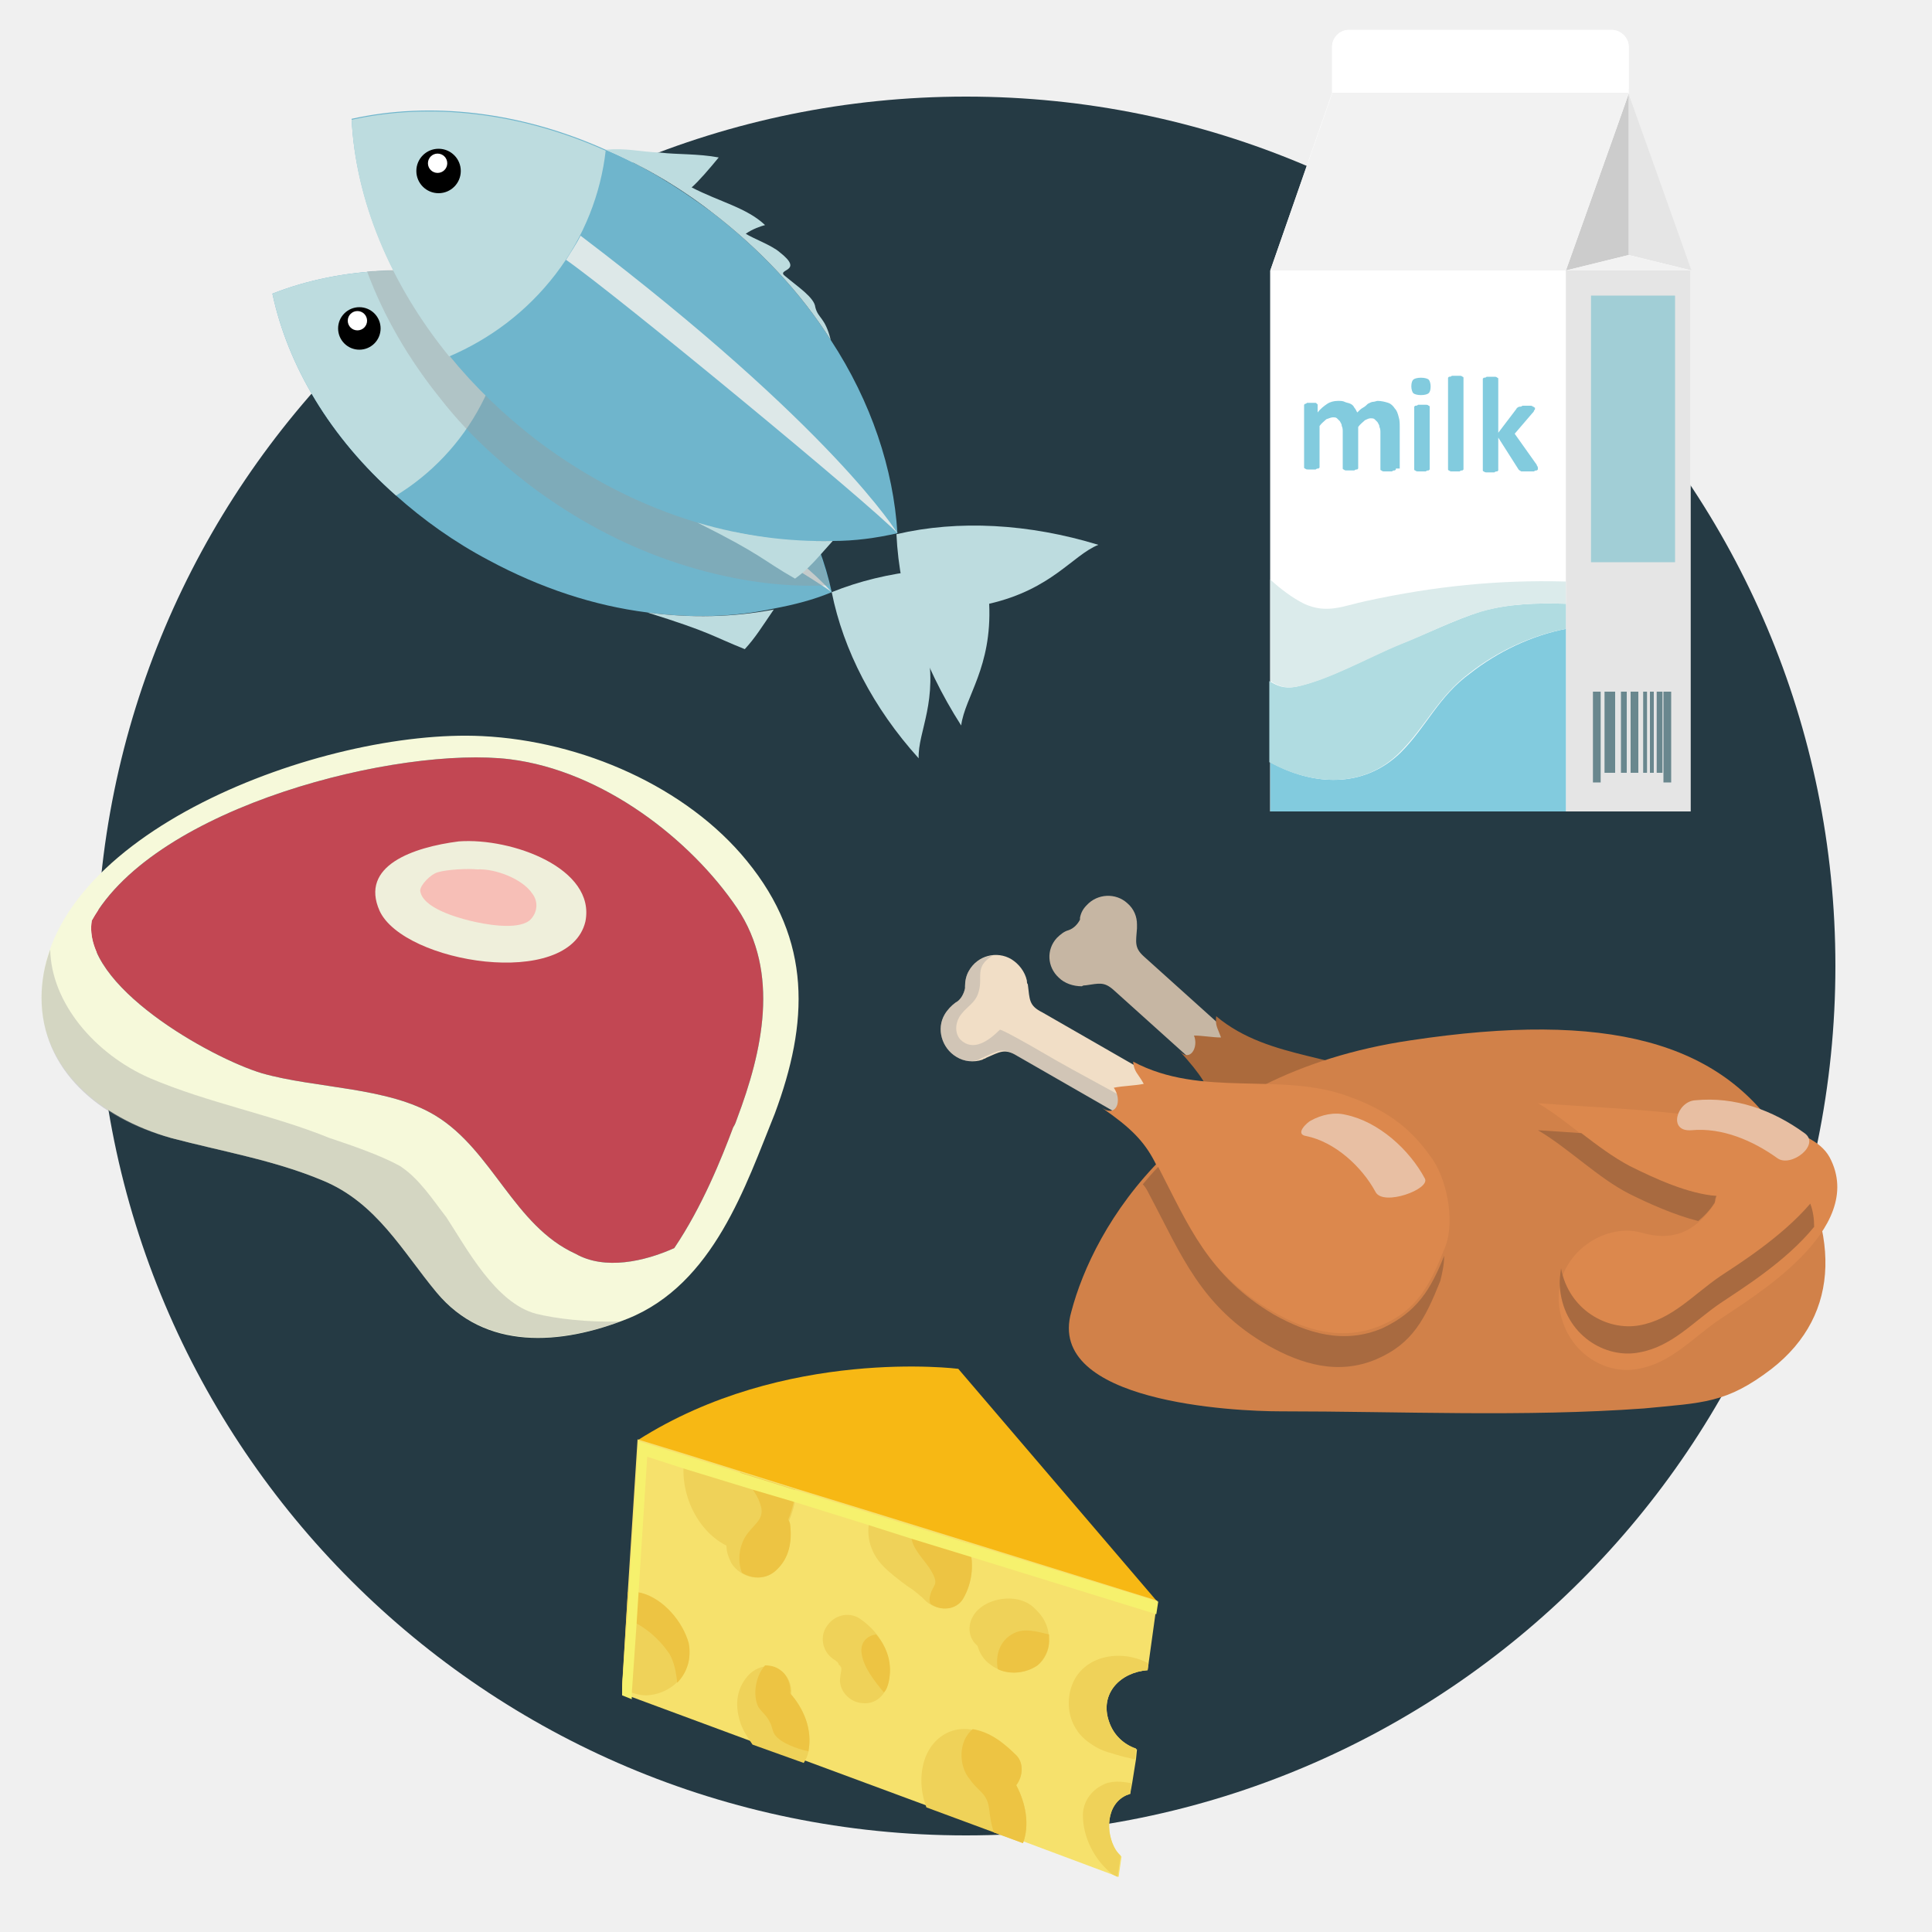
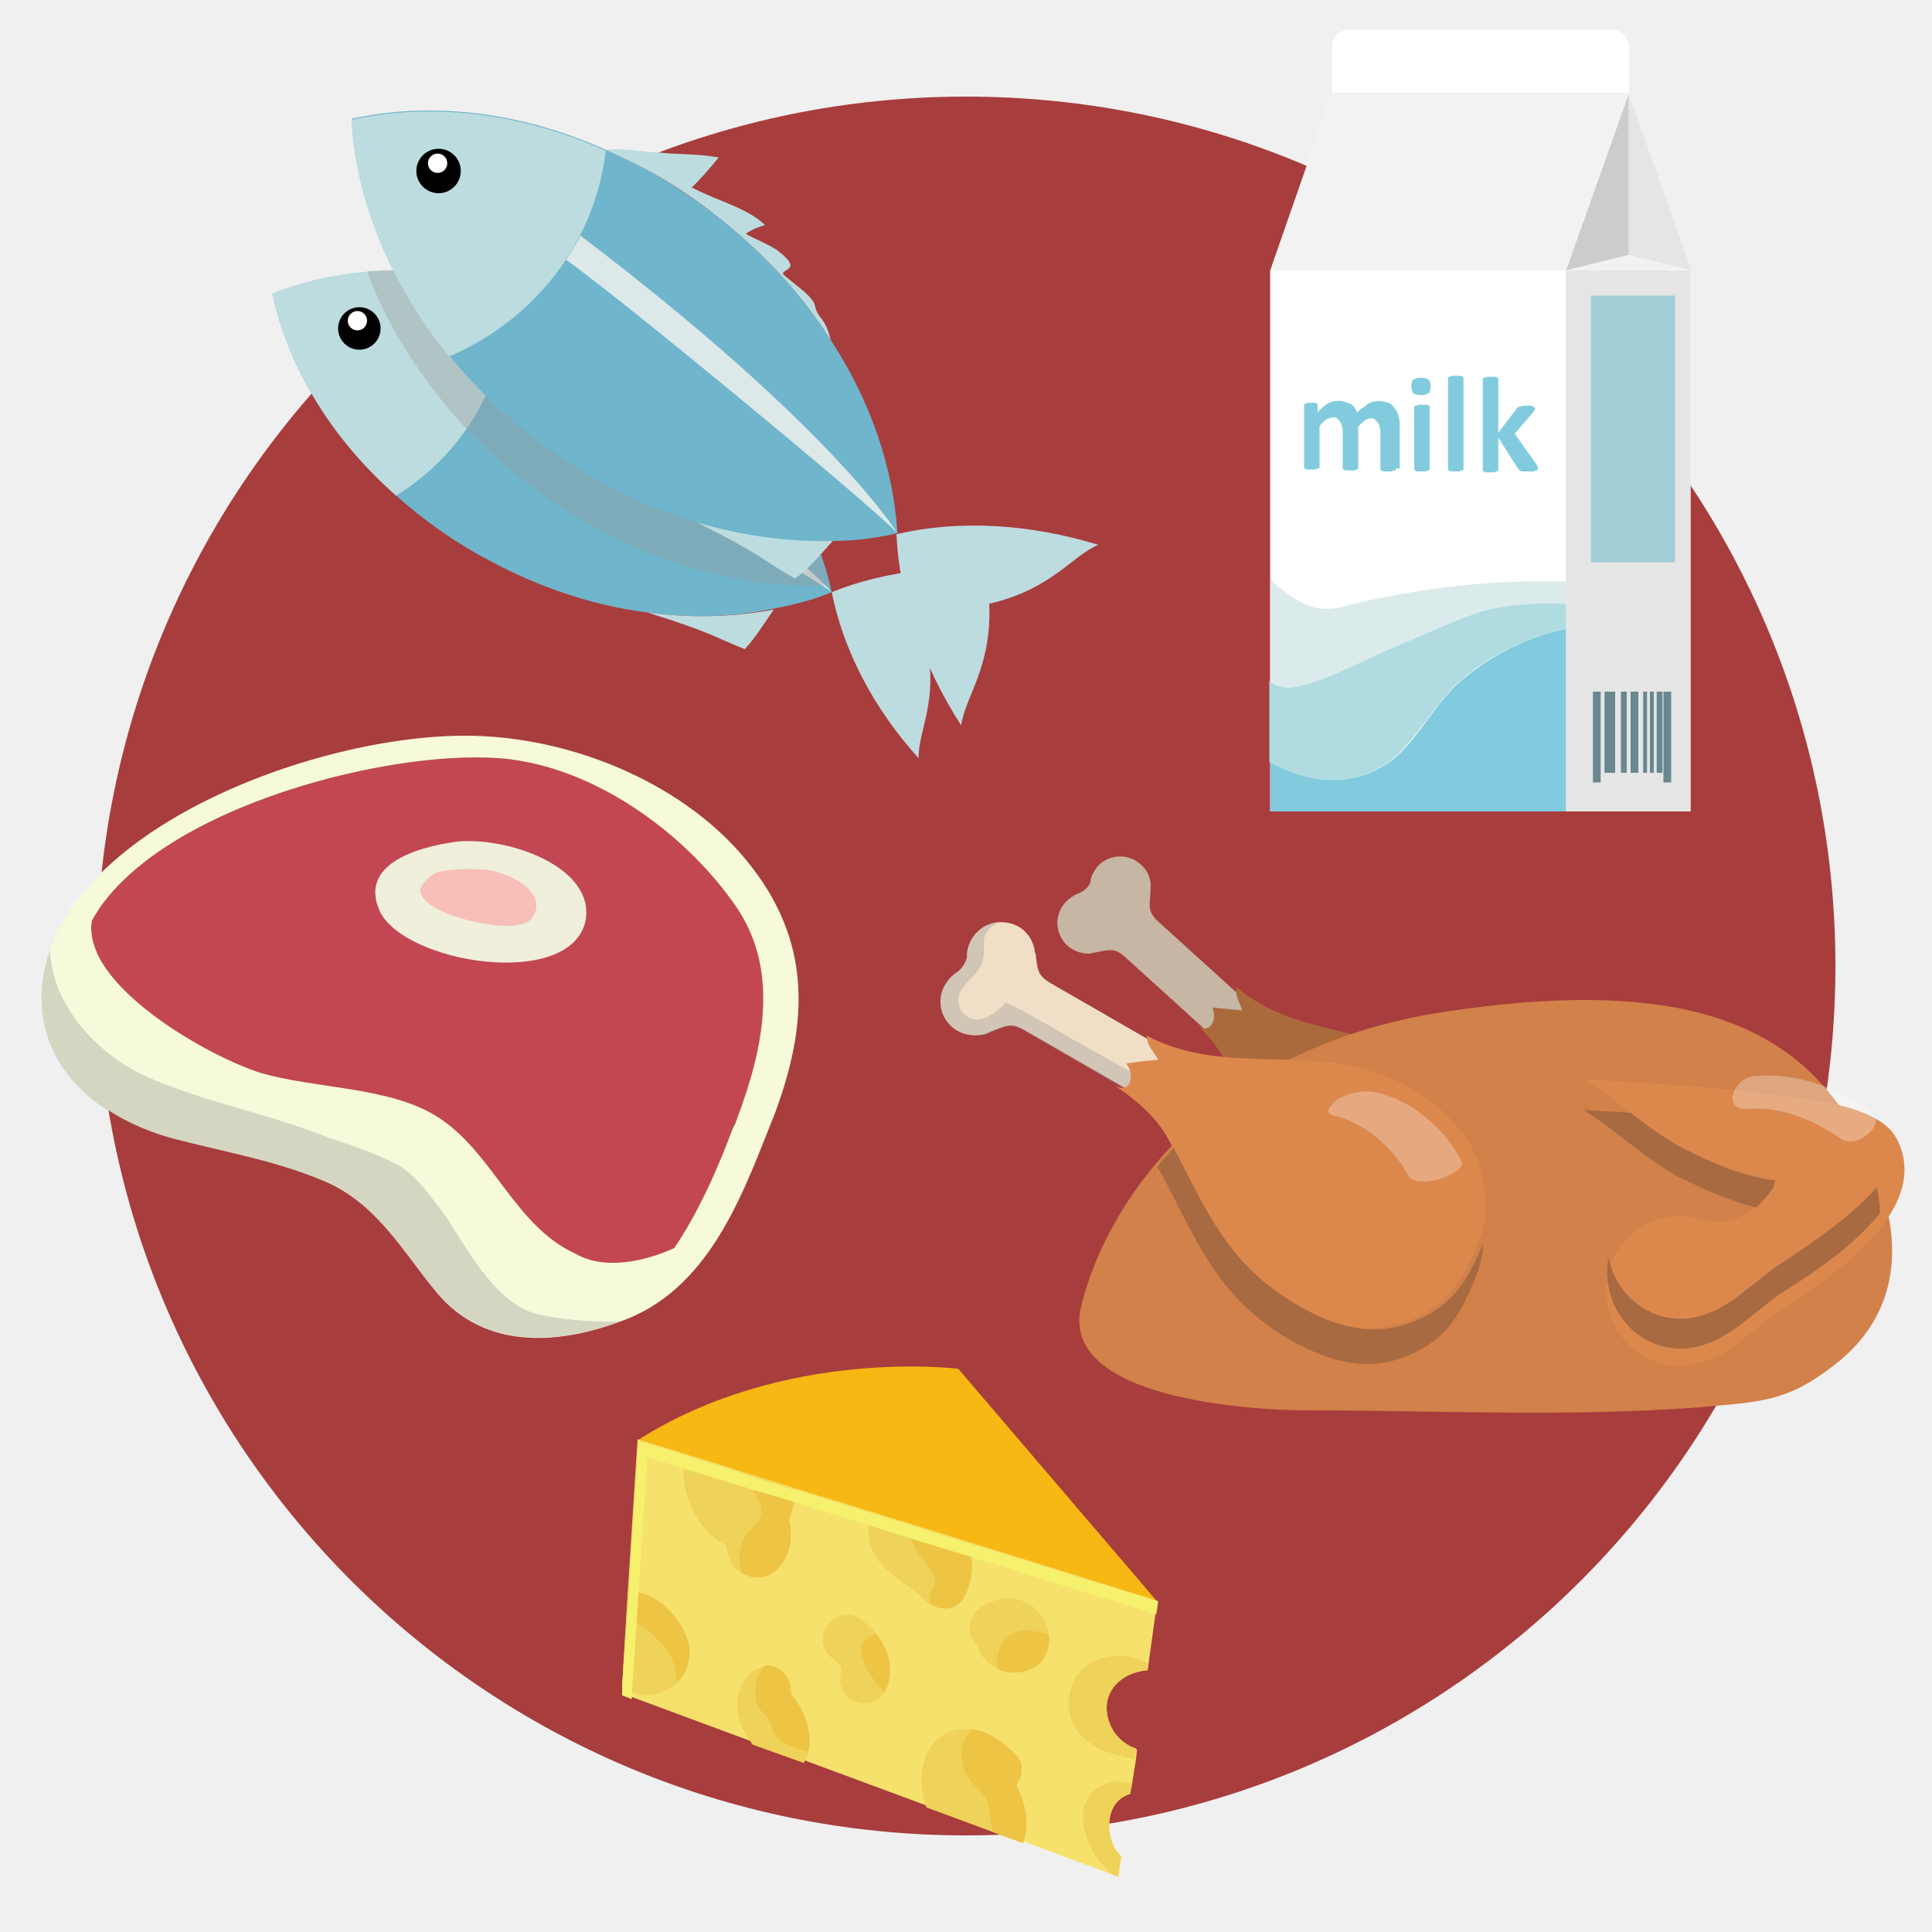
<svg xmlns="http://www.w3.org/2000/svg" version="1.1" id="Lag_1" x="0px" y="0px" viewBox="0 0 200 200" enable-background="new 0 0 200 200" xml:space="preserve">
-   <circle fill="#253A44" cx="100" cy="100" r="90" />
+   <circle fill="#A83D3D" cx="100" cy="100" r="90" />
  <circle fill="none" cx="100" cy="100" r="90" />
  <g>
    <path fill="#F7B814" d="M119.8,165.8l-19.6-6.1l0,0l-10-3.1c0,0,0,0,0,0l-7.8-2.4l-11.5-3.6l-4.9-1.5c15.2-9.7,33.2-7.4,33.2-7.4   L119.8,165.8z" />
    <path fill="#F6E16C" d="M115.5,191.5c-1.1-1.8-1-4.8,1.2-5.7c0.1,0,0.2-0.1,0.3-0.1l0.2-1.1l0.4-2.5l0.1-1   c-1.3-0.5-2.4-1.4-2.9-2.9c-1-2.9,1.2-5.1,4-5.3c0,0,0,0,0,0l0.1-0.7l0.9-6.5l-19.6-6.1l0,0l-10-3.1c0,0,0,0,0,0l-7.8-2.4   l-11.5-3.6l-4.9-1.5l-1,15.6l-0.6,9.9l0,0.8l13.5,5l0,0l5.3,1.9l12.7,4.7c0,0,0,0,0,0l10,3.7l9.9,3.7l0,0l0.3-2.1   C115.9,192,115.7,191.8,115.5,191.5z" />
    <path fill="#EFD259" d="M83.7,181.3c-0.1,0.5-0.3,0.9-0.5,1.2l-5.3-1.9l0,0c-0.4-0.6-0.9-1.3-1.2-2.1c-0.6-1.7-0.6-3.5,0.7-5   c0.9-1,2.3-1.4,3.5-0.5c0.7,0.5,1.1,1.5,1,2.4C83.2,176.9,84.1,179,83.7,181.3z" />
    <path fill="#EFD259" d="M99.7,165.5c-0.9,1.4-3,1.2-4,0.1c0,0-0.3-0.3-0.3-0.3c-0.2-0.1-0.3-0.3-0.5-0.4c-0.3-0.3-0.7-0.5-1.1-0.8   c-0.8-0.6-1.6-1.2-2.3-1.9c-1.5-1.5-2-3.5-1.3-5.5l10,3.1l0,0C100.9,161.6,100.7,163.8,99.7,165.5z" />
    <path fill="#EFD259" d="M114.8,178.2c-1-2.9,1.2-5.1,4-5.3c0,0,0,0,0,0l0.1-0.7c-3.1-1.7-7.6-0.7-8.2,3.3c-0.3,2,0.5,3.9,2.2,5   c0.7,0.5,1.4,0.8,2.2,1c0.3,0.1,0.6,0.2,1,0.3c0.1,0,0.3,0.1,0.4,0.1c0,0,0.5,0.1,0.8,0.2c0.1,0,0.2,0,0.2,0l0.1-1.1   C116.4,180.6,115.3,179.7,114.8,178.2z" />
    <path fill="#EFD259" d="M92,174.1c-0.3,1.3-1.3,2.4-2.8,2.2c-1.3-0.1-2.5-1.4-2.2-2.8c0-0.2,0.1-0.5,0.1-0.7l0,0   c0-0.1,0-0.2-0.1-0.3c0,0,0-0.1-0.1-0.1c-0.1-0.1-0.1-0.1-0.1-0.2c-0.1-0.1-0.1-0.2-0.2-0.2c-0.1-0.1-0.1-0.1-0.1-0.1   c-0.1-0.1-0.2-0.1-0.3-0.2c-1.1-0.8-1.4-2.4-0.5-3.5c0.8-1.1,2.4-1.4,3.5-0.5C91.3,169.2,92.5,171.6,92,174.1z" />
    <path fill="#EFD259" d="M81.7,157.4c0.4-1,0.7-2.1,0.7-3.1l-11.5-3.6c0,0,0,0,0,0c-0.7,3.5,1.1,7.7,4.3,9.3c0,0.6,0.2,1.2,0.5,1.8   c1,1.6,3.3,2.1,4.7,0.7c1.2-1.2,1.6-2.9,1.4-4.6C81.8,157.7,81.7,157.5,81.7,157.4z" />
    <path fill="#EFD259" d="M105.9,190.8l-10-3.7c0,0,0,0,0,0c-0.6-1.6-0.7-3.3-0.2-4.9c0.6-1.9,2.3-3.4,4.5-3.2c2,0.2,3.6,1.4,5,2.7   c0.8,0.8,0.7,2.2,0,3.1C106.2,186.7,106.6,188.9,105.9,190.8z" />
    <path fill="#EFD259" d="M66.9,175.5c-0.9,0-1.7-0.3-2.5-0.8l0.6-9.9c0.4-0.1,0.8,0,1.3,0.1c2.3,0.6,4.3,3,4.9,5.2   C72,172.9,69.7,175.4,66.9,175.5z" />
    <path fill="#EFD259" d="M115.5,191.5c-1.1-1.8-1-4.8,1.2-5.7c0.1,0,0.2-0.1,0.3-0.1l0.1-1.1c-1-0.2-2.1-0.3-3,0.2   c-1.2,0.6-2,1.8-2,3.1c0,2.3,1.2,4.6,2.9,6c0.2,0.2,0.5,0.3,0.7,0.4l0.3-2.2C115.9,192,115.7,191.8,115.5,191.5z" />
    <path fill="#EFD259" d="M108.6,169.9c0,0.9-0.4,1.9-1.2,2.5c-1.4,1-3.5,1-4.9-0.1c-0.7-0.5-1.1-1.2-1.3-1.9   c-0.1-0.1-0.2-0.2-0.3-0.3c-0.9-1.1-0.6-2.6,0.4-3.5c1.4-1.3,4.2-1.6,5.7-0.2C108.1,167.4,108.6,168.4,108.6,169.9z" />
    <path fill="#EDC443" d="M99.7,165.5c-0.7,1.2-2.4,1.3-3.4,0.5c-0.1-0.3-0.1-0.6,0-0.9c0.3-1.1,0.9-1,0.2-2.3   c-0.7-1.4-2.9-3-1.9-4.7l5.6,1.7l0,0C100.9,161.6,100.7,163.8,99.7,165.5z" />
    <path fill="#EDC443" d="M81.8,157.9c0.2,1.7-0.1,3.4-1.4,4.6c-1,1-2.5,1-3.6,0.3c-0.5-1.3-0.3-3,0.7-4.2c0.8-1,1.7-1.5,1.2-2.9   c-0.4-1.3-1.4-2.2-2.1-3.3l5.7,1.8c0,1-0.3,2.1-0.7,3.1C81.7,157.5,81.8,157.7,81.8,157.9z" />
    <path fill="#EDC443" d="M105.9,190.8l-3-1.1c-0.3-0.8-0.4-1.6-0.5-2.4c-0.2-1.7-1.1-1.8-2-3.1c-1.2-1.4-1.2-4,0.3-5.2   c1.8,0.3,3.2,1.4,4.5,2.7c0.8,0.8,0.7,2.2,0,3.1C106.2,186.7,106.6,188.9,105.9,190.8z" />
    <path fill="#EDC443" d="M70.1,174.2c-0.1-1.1-0.3-2.1-0.8-3c-1.1-1.6-2.6-2.9-4.4-3.6l0.2-2.8c0.4-0.1,0.8,0,1.3,0.1   c2.3,0.6,4.3,3,4.9,5.2C71.6,171.7,71.1,173.2,70.1,174.2z" />
    <path fill="#EDC443" d="M108.6,169.9c0,0.9-0.5,1.9-1.2,2.5c-1.2,0.8-2.8,1-4.1,0.4c-0.3-1.4,0.2-3,1.6-3.7   c1.1-0.6,2.5-0.2,3.7,0.1C108.6,169.4,108.6,169.6,108.6,169.9z" />
    <path fill="#EDC443" d="M92,174.1c-0.1,0.4-0.2,0.8-0.5,1.1c-1-1.2-2.1-2.6-2.3-4c-0.2-1.2,0.6-1.9,1.5-2   C91.9,170.6,92.4,172.3,92,174.1z" />
    <path fill="#EDC443" d="M83.7,181.2c0,0,0,0.1,0,0.1c-1.4-0.3-2.7-0.9-3.2-1.4c-0.6-0.5-0.5-1.1-0.8-1.6c-0.3-0.7-0.8-1-1.2-1.6   c-0.6-1.2-0.3-3.2,0.7-4.3c0.5,0,1.1,0.1,1.6,0.5c0.7,0.5,1.1,1.5,1,2.4C83.2,176.9,84.1,179,83.7,181.2z" />
    <path fill="#F6F16D" d="M100.3,159.8L100.3,159.8l-10-3.1c0,0,0,0,0,0l-7.8-2.4l-11.5-3.6l-4.9-1.5l-1,15.6l0,0l-0.2,2.8l-0.5,7.1   l0,0.8l1,0.4l0-0.6l0.5-7.2l0.2-3.2l0,0l0.9-14.1l3.7,1.2l7.2,2.2l4.4,1.3l7.7,2.4l4.4,1.4l6.2,1.9l0,0l19.1,5.9l0.2-1.3   L100.3,159.8z M82.4,154.3l-5.7-1.7c0,0,0,0,0,0L82.4,154.3L82.4,154.3z M100.3,159.8L100.3,159.8l-5.7-1.7l0,0L100.3,159.8   L100.3,159.8L100.3,159.8z" />
  </g>
  <g>
    <path fill="#6FB5CC" d="M86.1,61.3c-1.9,0.8-3.9,1.3-6,1.7C76,63.9,71.5,64,67,63.4c-5.5-0.7-11-2.5-16.4-5.4   c-3.6-1.9-6.8-4.2-9.6-6.7c-6.8-6-11.2-13.4-12.8-20.9c7.1-2.8,15.8-3.2,24.5-1c3.7,0.9,7.4,2.3,10.9,4.3   c5.2,2.8,9.7,6.3,13.3,10.3C81.6,49.3,84.8,55.3,86.1,61.3z" />
    <path fill="#BDDCDF" d="M95.9,66.6c1.3,6-0.9,9.1-0.8,11.9c-4.7-5.2-7.8-11.2-9-17.2c5.7-2.3,12.4-3,19.3-2   C103,60.8,101.5,64.3,95.9,66.6z" />
    <path fill="#BDDCDF" d="M49.8,41.9c-2.1,4-5.2,7.2-8.8,9.4c-6.8-6-11.2-13.4-12.8-20.9c7.1-2.8,15.8-3.2,24.5-1   C52.8,33.6,51.9,37.9,49.8,41.9z" />
    <circle cx="37.2" cy="34" r="2.2" />
    <circle fill="#FFFFFF" cx="37" cy="33.2" r="1" />
    <path fill="#BDDCDF" d="M76.9,44c-3.6-4-8-7.5-13.3-10.3c-3.6-1.9-7.3-3.3-10.9-4.3c2-0.5,3.1-0.3,5.2-0.6c1.5-0.1,3.6-0.5,5.6-0.5   c-0.7,1.2-1.5,2.6-2.1,3.3c2.8,1,5.5,1.1,7.5,2.5c-0.3,0.1-1.1,0.5-1.7,1.1c0.8,0.3,2.6,0.7,3.5,1.2c2.8,1.5-0.2,1.6,0.9,2.2   c1.4,0.8,3.1,1.6,3.3,2.4C75.4,42.2,76,41.9,76.9,44z" />
    <path fill="#BDDCDF" d="M77.1,67.2c-3.5-1.4-3.4-1.7-10.1-3.8c4.5,0.6,8.9,0.5,13.1-0.3C78.8,65,78.2,66,77.1,67.2z" />
    <path fill="#DDE8E8" d="M86.1,61.3C83.2,59.1,56,43.1,50.5,40.5c0.4-0.8,0.7-1.7,1-2.5C78.5,52.3,86.1,61.3,86.1,61.3z" />
  </g>
  <path opacity="0.36" fill="#999999" d="M85.9,60.6c-0.2,0-0.3,0-0.5,0c-4.5,0.2-9.3-0.5-14-1.9c-5.7-1.7-11.3-4.5-16.6-8.5  c-3.5-2.7-6.6-5.6-9.1-8.8c-3.4-4.2-6-8.7-7.7-13.3c1.4-0.1,2.8-0.2,4.3-0.1c1.5,2.8,3.3,5.5,5.4,8.1c2.6,3.2,5.6,6.2,9.1,8.8  c5.3,4,10.9,6.8,16.6,8.5c3.6,1.1,7.2,1.7,10.8,1.9C84.8,57,85.4,58.8,85.9,60.6z" />
  <g>
    <path fill="#6FB5CC" d="M92.9,55.2c-2.2,0.5-4.4,0.8-6.7,0.8c-4.5,0.2-9.3-0.5-14-1.9c-5.7-1.7-11.3-4.5-16.6-8.5   c-3.5-2.7-6.5-5.6-9.1-8.8c-6.2-7.6-9.7-16.3-10.1-24.5c8.1-1.8,17.4-0.8,26.3,3.2c3.8,1.6,7.4,3.8,10.9,6.4   c5.1,3.9,9.3,8.4,12.4,13.3C90.2,41.6,92.5,48.6,92.9,55.2z" />
    <path fill="#BDDCDF" d="M102.4,62.5c0.3,6.6-2.5,9.6-2.9,12.6c-4.1-6.4-6.4-13.2-6.7-19.8c6.4-1.5,13.7-1.1,20.9,1.1   C111,57.5,108.9,61,102.4,62.5z" />
    <path fill="#BDDCDF" d="M57.5,28.4c-3,3.9-6.8,6.7-11,8.5c-6.2-7.6-9.7-16.3-10.1-24.5c8.1-1.8,17.4-0.8,26.3,3.2   C62.2,20,60.5,24.5,57.5,28.4z" />
    <circle cx="45.4" cy="17.7" r="2.3" />
    <circle fill="#FFFFFF" cx="45.3" cy="16.9" r="1" />
    <path fill="#BDDCDF" d="M86,35.2c-3.1-4.9-7.3-9.4-12.4-13.3c-3.5-2.7-7.2-4.8-10.9-6.4c2.2-0.2,3.3,0.2,5.7,0.3   c1.6,0.2,3.9,0.1,6,0.5c-0.9,1.1-2.1,2.5-2.8,3.1c2.9,1.5,5.7,2.1,7.6,3.9c-0.4,0.1-1.3,0.4-2,0.9c0.8,0.5,2.7,1.2,3.5,1.9   c2.7,2.1-0.5,1.7,0.6,2.5c1.3,1.1,3,2.2,3.1,3.2C84.7,33,85.4,32.8,86,35.2z" />
    <path fill="#BDDCDF" d="M82.3,59.9c-3.5-2-3.3-2.4-10.1-5.8c4.7,1.4,9.5,2,14,1.9C84.5,57.9,83.7,58.9,82.3,59.9z" />
    <path fill="#DDE8E8" d="M92.9,55.2c-2.7-2.9-29-24.6-34.3-28.3c0.5-0.8,1.1-1.7,1.5-2.5C86.3,44.3,92.9,55.2,92.9,55.2z" />
  </g>
  <g>
    <g>
-       <path fill="#C6B6A3" d="M109.6,101.2c-1.2-1.1-1.3-2.9-0.2-4.1c0.4-0.4,0.8-0.7,1.2-0.8c0.6-0.2,1-0.7,1.2-1.1c0-0.1,0-0.1,0-0.2    c0.1-0.5,0.3-0.9,0.7-1.3c1.1-1.2,3-1.3,4.2-0.2c0.7,0.6,1,1.4,1,2.2c0,0.1,0,0.2,0,0.4c-0.1,1.4-0.3,2,0.7,2.9l11,9.9l-3.1,3.5    l-11-9.9c-1-0.9-1.5-0.7-2.9-0.5c-0.1,0-0.3,0-0.4,0.1C111.1,102.1,110.2,101.8,109.6,101.2z" />
-       <path fill="#AB6A3C" d="M125.8,114.7c-0.6-2.1-1.5-3.5-3.7-5.9c1.1,1.2,2-0.4,1.5-1.6c0.9,0,1.9,0.2,2.8,0.2    c-0.4-1.1-0.6-1.2-0.5-2.2c5.6,4.7,13.4,3.8,19.1,7.5c2.9,1.9,4.9,3.9,6.3,7c1.1,2.2,1.1,6.5-0.4,8.8c-2.2,3.2-3.8,5.2-7.5,5.9    c-3.9,0.8-7.1-1.1-9.7-3.4C128.2,126,127.5,120.8,125.8,114.7z" />
+       <path fill="#C6B6A3" d="M110.5,97.9c-1.3-1.2-1.4-3.2-0.2-4.5c0.4-0.4,0.8-0.7,1.3-0.9c0.6-0.2,1.1-0.7,1.3-1.2c0-0.1,0-0.1,0-0.2    c0.1-0.5,0.4-1,0.7-1.4c1.2-1.3,3.2-1.4,4.5-0.2c0.7,0.6,1.1,1.5,1,2.4c0,0.1,0,0.3,0,0.4c-0.1,1.5-0.3,2.1,0.8,3.1l11.8,10.7    l-3.4,3.7l-11.8-10.7c-1.1-1-1.6-0.8-3.1-0.5c-0.1,0-0.3,0-0.4,0.1C112.1,98.8,111.2,98.5,110.5,97.9z" />
+       <path fill="#AB6A3C" d="M127.9,112.3c-0.7-2.2-1.6-3.8-4-6.3c1.2,1.3,2.2-0.4,1.6-1.7c1,0.1,2.1,0.2,3.1,0.3    c-0.4-1.2-0.7-1.3-0.6-2.4c6,5.1,14.4,4.1,20.6,8c3.1,2,5.3,4.2,6.8,7.5c1.2,2.3,1.2,6.9-0.4,9.5c-2.4,3.5-4.1,5.6-8,6.4    c-4.2,0.8-7.6-1.1-10.4-3.7C130.6,124.6,129.8,118.9,127.9,112.3z" />
    </g>
-     <path fill="#D18149" d="M183.4,141.7c-4.7,3.6-7.1,3.5-13.2,4.1c-12.4,0.9-25.2,0.3-37.7,0.3c-4.6,0-24.3-0.9-21.6-10.3   c2.3-8.8,11.4-24.6,35.1-28.1c20.5-3.1,32.1,0.2,38.4,10C190.6,127.2,190.7,136,183.4,141.7z" />
-     <path fill="#DC884D" d="M189.4,119.8c4,7.5-8.2,14.6-11.4,16.8c-2.8,1.9-5,4.5-8.4,5.1c-3.5,0.7-7.6-1.8-8.2-6.5   c-0.6-5.2,4.6-8.7,8.5-7.6c3.1,0.9,5.5,0.1,7.6-3c0.1-0.3,0.1-0.4,0.2-0.7c-2.9-0.2-6.4-1.8-9-3.1c-3.2-1.6-6.4-4.8-9.5-6.6   c5.2,0.4,11,0.6,16.3,1.3C179.6,115.9,187.5,116.3,189.4,119.8z" />
+     <path fill="#D18149" d="M189.9,141.3c-5,3.9-7.7,3.8-14.2,4.4c-13.4,1-27.1,0.3-40.5,0.3c-4.9,0-26.1-1-23.2-11.1   c2.4-9.5,12.3-26.4,37.8-30.2c22.1-3.3,34.5,0.3,41.3,10.8C197.6,125.8,197.7,135.3,189.9,141.3z" />
+     <path fill="#DC884D" d="M196.3,117.8c4.3,8-8.9,15.7-12.2,18c-3,2.1-5.4,4.9-9,5.5c-3.8,0.7-8.2-1.9-8.8-7   c-0.6-5.6,4.9-9.4,9.1-8.2c3.3,0.9,5.9,0.1,8.2-3.3c0.2-0.3,0.1-0.4,0.2-0.7c-3.1-0.3-6.9-1.9-9.7-3.3c-3.4-1.7-6.8-5.1-10.2-7.1   c5.6,0.4,11.8,0.6,17.5,1.4C185.8,113.6,194.3,114.1,196.3,117.8z" />
    <g>
-       <path fill="#F1DEC6" d="M99,109.4c-1.5-0.9-2.1-2.9-1.2-4.4c0.3-0.5,0.7-0.9,1.1-1.2c0.6-0.3,0.9-1,1-1.5c0-0.1,0-0.2,0-0.2    c0-0.5,0.1-1.1,0.4-1.6c0.9-1.6,2.9-2.1,4.4-1.2c0.8,0.5,1.4,1.3,1.6,2.2c0,0.1,0,0.3,0.1,0.4c0.2,1.6,0.1,2.2,1.5,2.9l14.1,8.1    l-2.6,4.5l-14.1-8.1c-1.3-0.8-1.8-0.4-3.2,0.2c-0.1,0.1-0.3,0.1-0.4,0.2C100.8,110,99.8,109.9,99,109.4z" />
-       <path opacity="0.36" fill="#999999" d="M99,109.4c-1.5-0.9-2.1-2.9-1.2-4.4c0.3-0.5,0.7-0.9,1.1-1.2c0.6-0.3,0.9-1,1-1.5    c0-0.1,0-0.2,0-0.2c0-0.5,0.1-1.1,0.4-1.6c0.6-1,1.5-1.5,2.5-1.6c-2,1.2-1,2.2-1.5,3.8c-0.3,1.1-1.2,1.5-1.8,2.3    c-0.5,0.6-0.8,1.8-0.1,2.6c1.3,1.3,2.9,0.2,4.1-1c0.1-0.1,2.8,1.4,4.5,2.4c3.9,2.3,7.8,4.2,12.1,6.8l-0.9,1.5l-14.1-8.1    c-1.3-0.8-1.8-0.4-3.2,0.2c-0.1,0.1-0.3,0.1-0.4,0.2C100.8,110,99.8,109.9,99,109.4z" />
-       <path fill="#DC884D" d="M119.5,120.2c-1.1-2.1-2.5-3.5-5.4-5.5c1.5,1,2.1-0.8,1.2-2.1c1-0.2,2.1-0.2,3.1-0.4    c-0.6-1.1-1-1.2-1.1-2.3c7.1,3.8,15.3,1,22.3,3.6c3.6,1.3,6.2,3,8.4,6.1c1.7,2.1,2.7,6.7,1.6,9.5c-1.6,4-2.9,6.5-6.6,8.1    c-4,1.7-7.9,0.5-11.2-1.4C124.8,131.8,122.7,126.4,119.5,120.2z" />
+       <path fill="#F1DEC6" d="M99.1,106.7c-1.7-1-2.2-3.1-1.3-4.7c0.3-0.5,0.7-1,1.2-1.3c0.6-0.4,1-1.1,1.1-1.6c0-0.1,0-0.2,0-0.2    c0-0.6,0.2-1.2,0.5-1.7c1-1.7,3.1-2.2,4.8-1.3c0.9,0.5,1.5,1.4,1.7,2.4c0,0.2,0,0.3,0.1,0.4c0.2,1.7,0.2,2.3,1.6,3.1l15.1,8.7    l-2.8,4.8l-15.1-8.7c-1.4-0.8-1.9-0.4-3.5,0.2c-0.1,0.1-0.3,0.1-0.4,0.2C101.1,107.3,100,107.2,99.1,106.7z" />
+       <path opacity="0.36" fill="#999999" d="M99.1,106.7c-1.7-1-2.2-3.1-1.3-4.7c0.3-0.5,0.7-1,1.2-1.3c0.6-0.4,1-1.1,1.1-1.6    c0-0.1,0-0.2,0-0.2c0-0.6,0.2-1.2,0.5-1.7c0.6-1,1.6-1.6,2.7-1.7c-2.2,1.3-1.1,2.3-1.6,4.1c-0.4,1.1-1.2,1.6-1.9,2.5    c-0.6,0.6-0.9,1.9-0.1,2.8c1.4,1.4,3.2,0.2,4.4-1.1c0.1-0.1,3,1.5,4.9,2.6c4.2,2.5,8.4,4.6,13,7.4l-0.9,1.6l-15.1-8.7    c-1.4-0.8-1.9-0.4-3.5,0.2c-0.1,0.1-0.3,0.1-0.4,0.2C101.1,107.3,100,107.2,99.1,106.7z" />
+       <path fill="#DC884D" d="M121.1,118.2c-1.2-2.2-2.6-3.7-5.8-5.9c1.6,1.1,2.3-0.9,1.3-2.2c1.1-0.2,2.3-0.3,3.3-0.4    c-0.7-1.2-1.1-1.3-1.2-2.5c7.6,4.1,16.5,1.1,23.9,3.9c3.8,1.4,6.6,3.2,9,6.5c1.8,2.2,2.9,7.2,1.7,10.3c-1.7,4.3-3.1,7-7.2,8.7    c-4.4,1.8-8.4,0.5-12.1-1.5C126.8,130.7,124.7,124.9,121.1,118.2z" />
    </g>
-     <g>
-       <path fill="#E8BFA3" d="M135.2,117.6c3,0.6,5.8,3.2,7.2,5.8c0.8,1.5,5.7-0.3,5.1-1.4c-1.6-3-4.8-5.9-8.2-6.6    c-1.2-0.3-2.5,0-3.6,0.6C135.3,116.2,134,117.4,135.2,117.6L135.2,117.6z" />
+     <g opacity="0.28">
+       <path fill="#FFFFFF" d="M138.1,115.5c3.2,0.7,6.2,3.4,7.7,6.2c0.9,1.6,6.2-0.3,5.5-1.5c-1.7-3.3-5.1-6.3-8.8-7.1    c-1.3-0.3-2.7,0-3.9,0.6C138.2,114,136.7,115.2,138.1,115.5L138.1,115.5z" />
    </g>
-     <g>
-       <path fill="#E8BFA3" d="M175.1,117c3.2-0.3,6.4,1.1,8.9,2.9c1.4,1,4.5-1.4,2.8-2.6c-3.3-2.4-7.2-3.8-11.3-3.4    C173.6,114,172.6,117.2,175.1,117L175.1,117z" />
+     <g opacity="0.29">
+       <path fill="#FFFFFF" d="M181,114.8c3.4-0.3,6.9,1.2,9.6,3.1c1.6,1.1,4.8-1.5,3.1-2.8c-3.5-2.6-7.8-4.1-12.2-3.7    C179.4,111.7,178.2,115,181,114.8L181,114.8z" />
    </g>
-     <path fill="#A86A40" d="M187.8,127c-3,3.7-7.8,6.6-9.7,7.9c-2.8,1.9-5,4.5-8.4,5.1c-3.5,0.7-7.7-1.8-8.2-6.5   c-0.1-0.8,0-1.5,0.1-2.2c0.8,4.3,4.8,6.5,8.1,5.9c3.4-0.6,5.6-3.2,8.4-5.1c1.8-1.2,6.3-4,9.3-7.5   C187.7,125.4,187.8,126.2,187.8,127z" />
-     <path fill="#A86A40" d="M177.7,123.8c-0.2,0.3-0.1,0.4-0.2,0.7c-0.5,0.8-1.1,1.4-1.7,1.9c-2.4-0.6-5.1-1.8-7.1-2.8   c-3.2-1.6-6.4-4.8-9.5-6.6c1.5,0.1,3,0.2,4.5,0.3c1.7,1.3,3.3,2.5,5,3.4C171.3,122,174.8,123.6,177.7,123.8z" />
-     <path fill="#A86A40" d="M149.5,130c0,0.9-0.2,1.8-0.4,2.6c-1.6,4-2.9,6.5-6.6,8.1c-4,1.7-7.8,0.5-11.2-1.4c-7-4-9-9.4-12.3-15.6   c-0.2-0.4-0.4-0.8-0.7-1.1c0.5-0.6,1-1.2,1.6-1.8c3.1,6,5.2,11.3,12,15.3c3.4,1.9,7.2,3.1,11.2,1.4   C146.7,135.8,148.1,133.5,149.5,130z" />
+     <path fill="#A86A40" d="M194.6,125.6c-3.2,4-8.4,7.1-10.4,8.4c-3,2.1-5.4,4.9-9,5.5c-3.8,0.7-8.2-1.9-8.8-7c-0.1-0.8,0-1.7,0.1-2.4   c0.9,4.6,5.1,7,8.7,6.3c3.6-0.6,6-3.5,9-5.5c1.9-1.3,6.8-4.3,10.1-8C194.5,123.9,194.6,124.8,194.6,125.6z" />
+     <path fill="#A86A40" d="M183.8,122.2c-0.2,0.3-0.1,0.4-0.2,0.7c-0.6,0.9-1.2,1.5-1.8,2.1c-2.6-0.6-5.4-1.9-7.7-3   c-3.4-1.7-6.9-5.1-10.2-7.1c1.6,0.1,3.2,0.2,4.9,0.3c1.8,1.4,3.6,2.7,5.3,3.6C176.9,120.3,180.7,121.9,183.8,122.2z" />
+     <path fill="#A86A40" d="M153.5,128.8c0,1-0.2,2-0.5,2.8c-1.7,4.3-3.1,7-7.2,8.7c-4.4,1.9-8.4,0.5-12.1-1.5   c-7.5-4.3-9.7-10.1-13.2-16.8c-0.2-0.4-0.5-0.8-0.7-1.2c0.5-0.7,1.1-1.3,1.7-2c3.4,6.5,5.6,12.2,13,16.4c3.6,2.1,7.7,3.4,12.1,1.5   C150.4,135.1,151.9,132.6,153.5,128.8z" />
  </g>
  <path fill="#FFFFFF" d="M168.6,9.7V9.2V4.8c0-0.9-0.8-1.7-1.7-1.7h-27.3c-0.9,0-1.7,0.8-1.7,1.7v4.3v0.5L131.5,28v32v10.5v8.4V84  h30.6h12.9V28L168.6,9.7z" />
  <g>
    <path fill="#C24753" d="M76.3,115.8c-0.1,0.3-0.2,0.6-0.4,0.9c0,0,0,0,0,0c-1.2,3.2-3.2,8.2-6.1,12.5c-3.1,1.4-7.2,2.3-10.2,0.6   c-6.4-2.9-8.6-10.7-14.5-14.3c-4.9-3-12.4-2.8-18-4.4c-5.3-1.6-18.7-9.1-17.6-15.8l0,0c6.6-11.9,31.9-18.1,43.3-16.7   c9.6,1.2,18.7,8.3,23.5,15.4C80.8,100.7,78.9,108.9,76.3,115.8z" />
    <path fill="#F6F9DA" d="M77.3,89.1c-6.2-7.6-17-12.4-27.4-12.9C33.5,75.4,4.3,86.3,4.3,103.3c0,7.3,6,12.4,13.4,14.5   c5.3,1.4,10.7,2.3,15.7,4.4c5.6,2.3,8.3,7.4,11.8,11.6c5,6,12.8,5.5,19.8,2.7c8.9-3.6,12.2-13.8,15.2-21.2   C83.7,105.9,84.1,97.4,77.3,89.1z M76.3,115.8c-0.1,0.3-0.2,0.6-0.4,0.9c0,0,0,0,0,0c-1.2,3.2-3.2,8.2-6.1,12.5   c-3.1,1.4-7.2,2.3-10.2,0.6c-6.4-2.9-8.6-10.7-14.5-14.3c-4.9-3-12.4-2.8-18-4.4c-5.3-1.6-18.7-9.1-17.6-15.8l0,0   c6.6-11.9,31.9-18.1,43.3-16.7c9.6,1.2,18.7,8.3,23.5,15.4C80.8,100.7,78.9,108.9,76.3,115.8z" />
    <path fill="#EFEFDB" d="M60.6,95.4c-1.7,7.1-18.8,4.3-21.3-1.1c-2.1-4.7,3.5-6.6,8.2-7.2C53,86.7,61.7,89.9,60.6,95.4z" />
    <path opacity="0.36" fill="#999999" d="M64.2,136.8c-6.8,2.5-14.2,2.7-19-3c-3.5-4.2-6.2-9.3-11.8-11.6c-5-2.1-10.5-3-15.7-4.4   c-7.5-2-13.4-7.1-13.4-14.5c0-1.7,0.3-3.4,0.9-5c0.1,5.5,4.6,10.8,10.3,13.3c6.1,2.6,12.7,3.8,18.6,6.2c2.4,0.8,5.3,1.8,7.3,2.9   c2,1.3,3.4,3.5,4.8,5.3c2.1,3.2,5.1,8.9,9.3,10C57.5,136.5,60.8,136.9,64.2,136.8z" />
    <path fill="#F7BFB7" d="M54.8,95.3c-1.3,1-4.6,0.4-6.2,0c-1.2-0.3-4.9-1.3-5.1-3.1c0-0.6,1.1-1.7,1.8-1.9c1-0.3,3.1-0.4,4.1-0.3   c1.9-0.1,4.7,1,5.7,2.5C55.8,93.4,55.6,94.6,54.8,95.3z" />
  </g>
  <g>
    <rect x="131.5" y="28" fill="#FFFFFF" width="30.6" height="56" />
    <rect x="162.1" y="28" fill="#E5E5E5" width="12.9" height="56" />
    <polygon fill="#E5E5E5" points="175.1,28 168.6,26.4 168.6,9.7  " />
    <polygon fill="#CCCCCC" points="168.6,9.7 168.6,26.4 162.1,28 167.4,13.1  " />
    <polygon fill="#F2F2F2" points="175.1,28 162.1,28 168.6,26.4  " />
    <polygon fill="#F2F2F2" points="168.6,9.2 168.6,9.7 167.4,13.1 162.1,28 131.5,28 137.9,9.7 137.9,9.2  " />
    <path fill="#FFFFFF" d="M168.6,4.8v4.8h-30.7V4.8c0-0.9,0.8-1.7,1.7-1.7h27.3C167.8,3.2,168.6,3.9,168.6,4.8z" />
    <path fill="#82CBDE" d="M162.1,65.1V84h-30.6v-5.1c4.3,2.4,9.6,2.8,13.5-1c2.7-2.7,3.9-5.8,7.2-8.2C155,67.5,158.5,65.8,162.1,65.1   z" />
    <path fill="#B0DCE1" d="M162.1,62.5v2.6c-3.7,0.7-7.2,2.4-10,4.6c-3.2,2.4-4.5,5.5-7.2,8.2c-3.8,3.8-9.1,3.4-13.5,1v-8.4   c0.8,0.5,1.5,0.8,2.7,0.6c3.4-0.7,7.6-3.1,10.8-4.4c2.8-1.1,5.6-2.5,8.4-3.4C156.1,62.5,159.1,62.4,162.1,62.5z" />
    <path fill="#DBEBEB" d="M162.1,60.2v2.3c-3-0.1-6,0-8.7,0.8c-2.8,0.8-5.6,2.3-8.4,3.4c-3.2,1.3-7.4,3.7-10.8,4.4   c-1.2,0.2-1.9-0.1-2.7-0.6V60c1.1,1,2.3,1.9,3.5,2.5c2.4,1.1,4.1,0.2,6.5-0.3C148.4,60.7,155.1,60,162.1,60.2z" />
    <rect x="164.7" y="30.6" fill="#A1CED6" width="8.7" height="27.6" />
    <rect x="164.9" y="71.6" fill="#69878E" width="0.8" height="9.4" />
    <rect x="166.1" y="71.6" fill="#69878E" width="1.1" height="8.4" />
    <rect x="167.8" y="71.6" fill="#69878E" width="0.6" height="8.4" />
    <rect x="168.8" y="71.6" fill="#69878E" width="0.8" height="8.4" />
    <rect x="170.1" y="71.6" fill="#69878E" width="0.4" height="8.4" />
    <rect x="170.8" y="71.6" fill="#69878E" width="0.4" height="8.4" />
    <rect x="171.5" y="71.6" fill="#69878E" width="0.6" height="8.4" />
    <rect x="172.2" y="71.6" fill="#69878E" width="0.8" height="9.4" />
    <g>
      <path fill="#82CBDE" d="M144.5,48.5c0,0,0,0.1,0,0.1c0,0-0.1,0.1-0.1,0.1c-0.1,0-0.2,0-0.3,0.1c-0.1,0-0.3,0-0.4,0    c-0.2,0-0.3,0-0.4,0c-0.1,0-0.2,0-0.3-0.1c-0.1,0-0.1-0.1-0.1-0.1c0,0,0-0.1,0-0.1v-3.7c0-0.2,0-0.4-0.1-0.6    c0-0.2-0.1-0.3-0.2-0.5c-0.1-0.1-0.2-0.2-0.3-0.3c-0.1-0.1-0.3-0.1-0.4-0.1c-0.2,0-0.4,0.1-0.6,0.2c-0.2,0.2-0.5,0.4-0.7,0.7v4.2    c0,0,0,0.1,0,0.1c0,0-0.1,0.1-0.1,0.1c-0.1,0-0.2,0-0.3,0.1c-0.1,0-0.3,0-0.4,0c-0.2,0-0.3,0-0.4,0c-0.1,0-0.2,0-0.3-0.1    c-0.1,0-0.1-0.1-0.1-0.1c0,0,0-0.1,0-0.1v-3.7c0-0.2,0-0.4-0.1-0.6c0-0.2-0.1-0.3-0.2-0.5c-0.1-0.1-0.2-0.2-0.3-0.3    c-0.1-0.1-0.3-0.1-0.4-0.1c-0.2,0-0.4,0.1-0.7,0.2c-0.2,0.2-0.5,0.4-0.7,0.7v4.2c0,0,0,0.1,0,0.1c0,0-0.1,0.1-0.1,0.1    c-0.1,0-0.2,0-0.3,0.1c-0.1,0-0.3,0-0.4,0c-0.2,0-0.3,0-0.4,0c-0.1,0-0.2,0-0.3-0.1c-0.1,0-0.1-0.1-0.1-0.1c0,0,0-0.1,0-0.1v-6.3    c0,0,0-0.1,0-0.1c0,0,0.1-0.1,0.1-0.1c0.1,0,0.1,0,0.2-0.1c0.1,0,0.2,0,0.4,0c0.2,0,0.3,0,0.4,0c0.1,0,0.2,0,0.2,0.1    c0.1,0,0.1,0.1,0.1,0.1c0,0,0,0.1,0,0.1v0.7c0.3-0.4,0.7-0.7,1-0.9c0.3-0.2,0.7-0.3,1.1-0.3c0.3,0,0.5,0,0.7,0.1    c0.2,0.1,0.4,0.1,0.6,0.2c0.2,0.1,0.3,0.2,0.4,0.4c0.1,0.1,0.2,0.3,0.3,0.5c0.2-0.2,0.4-0.4,0.6-0.5c0.2-0.1,0.4-0.3,0.5-0.4    c0.2-0.1,0.4-0.2,0.5-0.2c0.2,0,0.4-0.1,0.5-0.1c0.4,0,0.8,0.1,1.1,0.2c0.3,0.1,0.5,0.3,0.7,0.6c0.2,0.2,0.3,0.5,0.4,0.9    c0.1,0.3,0.1,0.7,0.1,1V48.5z" />
      <path fill="#82CBDE" d="M148.1,40c0,0.4-0.1,0.6-0.2,0.7c-0.1,0.1-0.4,0.2-0.8,0.2c-0.4,0-0.7-0.1-0.8-0.2    c-0.1-0.1-0.2-0.4-0.2-0.7c0-0.4,0.1-0.6,0.2-0.7c0.1-0.1,0.4-0.2,0.8-0.2c0.4,0,0.7,0.1,0.8,0.2C148,39.4,148.1,39.7,148.1,40z     M148,48.5c0,0,0,0.1,0,0.1c0,0-0.1,0.1-0.1,0.1c-0.1,0-0.2,0-0.3,0.1c-0.1,0-0.3,0-0.4,0c-0.2,0-0.3,0-0.4,0    c-0.1,0-0.2,0-0.3-0.1c-0.1,0-0.1-0.1-0.1-0.1c0,0,0-0.1,0-0.1v-6.3c0,0,0-0.1,0-0.1c0,0,0.1-0.1,0.1-0.1c0.1,0,0.2,0,0.3-0.1    c0.1,0,0.3,0,0.4,0c0.2,0,0.3,0,0.4,0c0.1,0,0.2,0,0.3,0.1c0.1,0,0.1,0.1,0.1,0.1c0,0,0,0.1,0,0.1V48.5z" />
      <path fill="#82CBDE" d="M151.5,48.5c0,0,0,0.1,0,0.1c0,0-0.1,0.1-0.1,0.1c-0.1,0-0.2,0-0.3,0.1c-0.1,0-0.3,0-0.4,0    c-0.2,0-0.3,0-0.4,0c-0.1,0-0.2,0-0.3-0.1c-0.1,0-0.1-0.1-0.1-0.1c0,0,0-0.1,0-0.1v-9.3c0,0,0-0.1,0-0.1c0,0,0.1-0.1,0.1-0.1    c0.1,0,0.2,0,0.3-0.1c0.1,0,0.3,0,0.4,0c0.2,0,0.3,0,0.4,0c0.1,0,0.2,0,0.3,0.1c0.1,0,0.1,0.1,0.1,0.1s0,0.1,0,0.1V48.5z" />
      <path fill="#82CBDE" d="M159.2,48.5c0,0,0,0.1,0,0.1c0,0-0.1,0.1-0.1,0.1c-0.1,0-0.2,0-0.3,0.1c-0.1,0-0.3,0-0.5,0    c-0.2,0-0.3,0-0.5,0c-0.1,0-0.2,0-0.3,0c-0.1,0-0.1-0.1-0.2-0.1c0,0-0.1-0.1-0.1-0.1l-2.1-3.3v3.3c0,0,0,0.1,0,0.1    c0,0-0.1,0.1-0.1,0.1c-0.1,0-0.2,0-0.3,0.1c-0.1,0-0.3,0-0.4,0c-0.2,0-0.3,0-0.4,0c-0.1,0-0.2,0-0.3-0.1c-0.1,0-0.1-0.1-0.1-0.1    c0,0,0-0.1,0-0.1v-9.3c0,0,0-0.1,0-0.1c0,0,0.1-0.1,0.1-0.1c0.1,0,0.2,0,0.3-0.1c0.1,0,0.3,0,0.4,0c0.2,0,0.3,0,0.4,0    c0.1,0,0.2,0,0.3,0.1c0.1,0,0.1,0.1,0.1,0.1c0,0,0,0.1,0,0.1v5.5l1.9-2.5c0-0.1,0.1-0.1,0.1-0.1c0,0,0.1-0.1,0.2-0.1    c0.1,0,0.2,0,0.3-0.1c0.1,0,0.3,0,0.4,0c0.2,0,0.3,0,0.4,0c0.1,0,0.2,0,0.3,0.1c0.1,0,0.1,0.1,0.2,0.1c0,0,0,0.1,0,0.1    c0,0.1,0,0.1-0.1,0.2c0,0.1-0.1,0.2-0.2,0.3l-1.8,2.1L159,48c0.1,0.1,0.1,0.2,0.1,0.2C159.2,48.3,159.2,48.4,159.2,48.5z" />
    </g>
  </g>
</svg>
